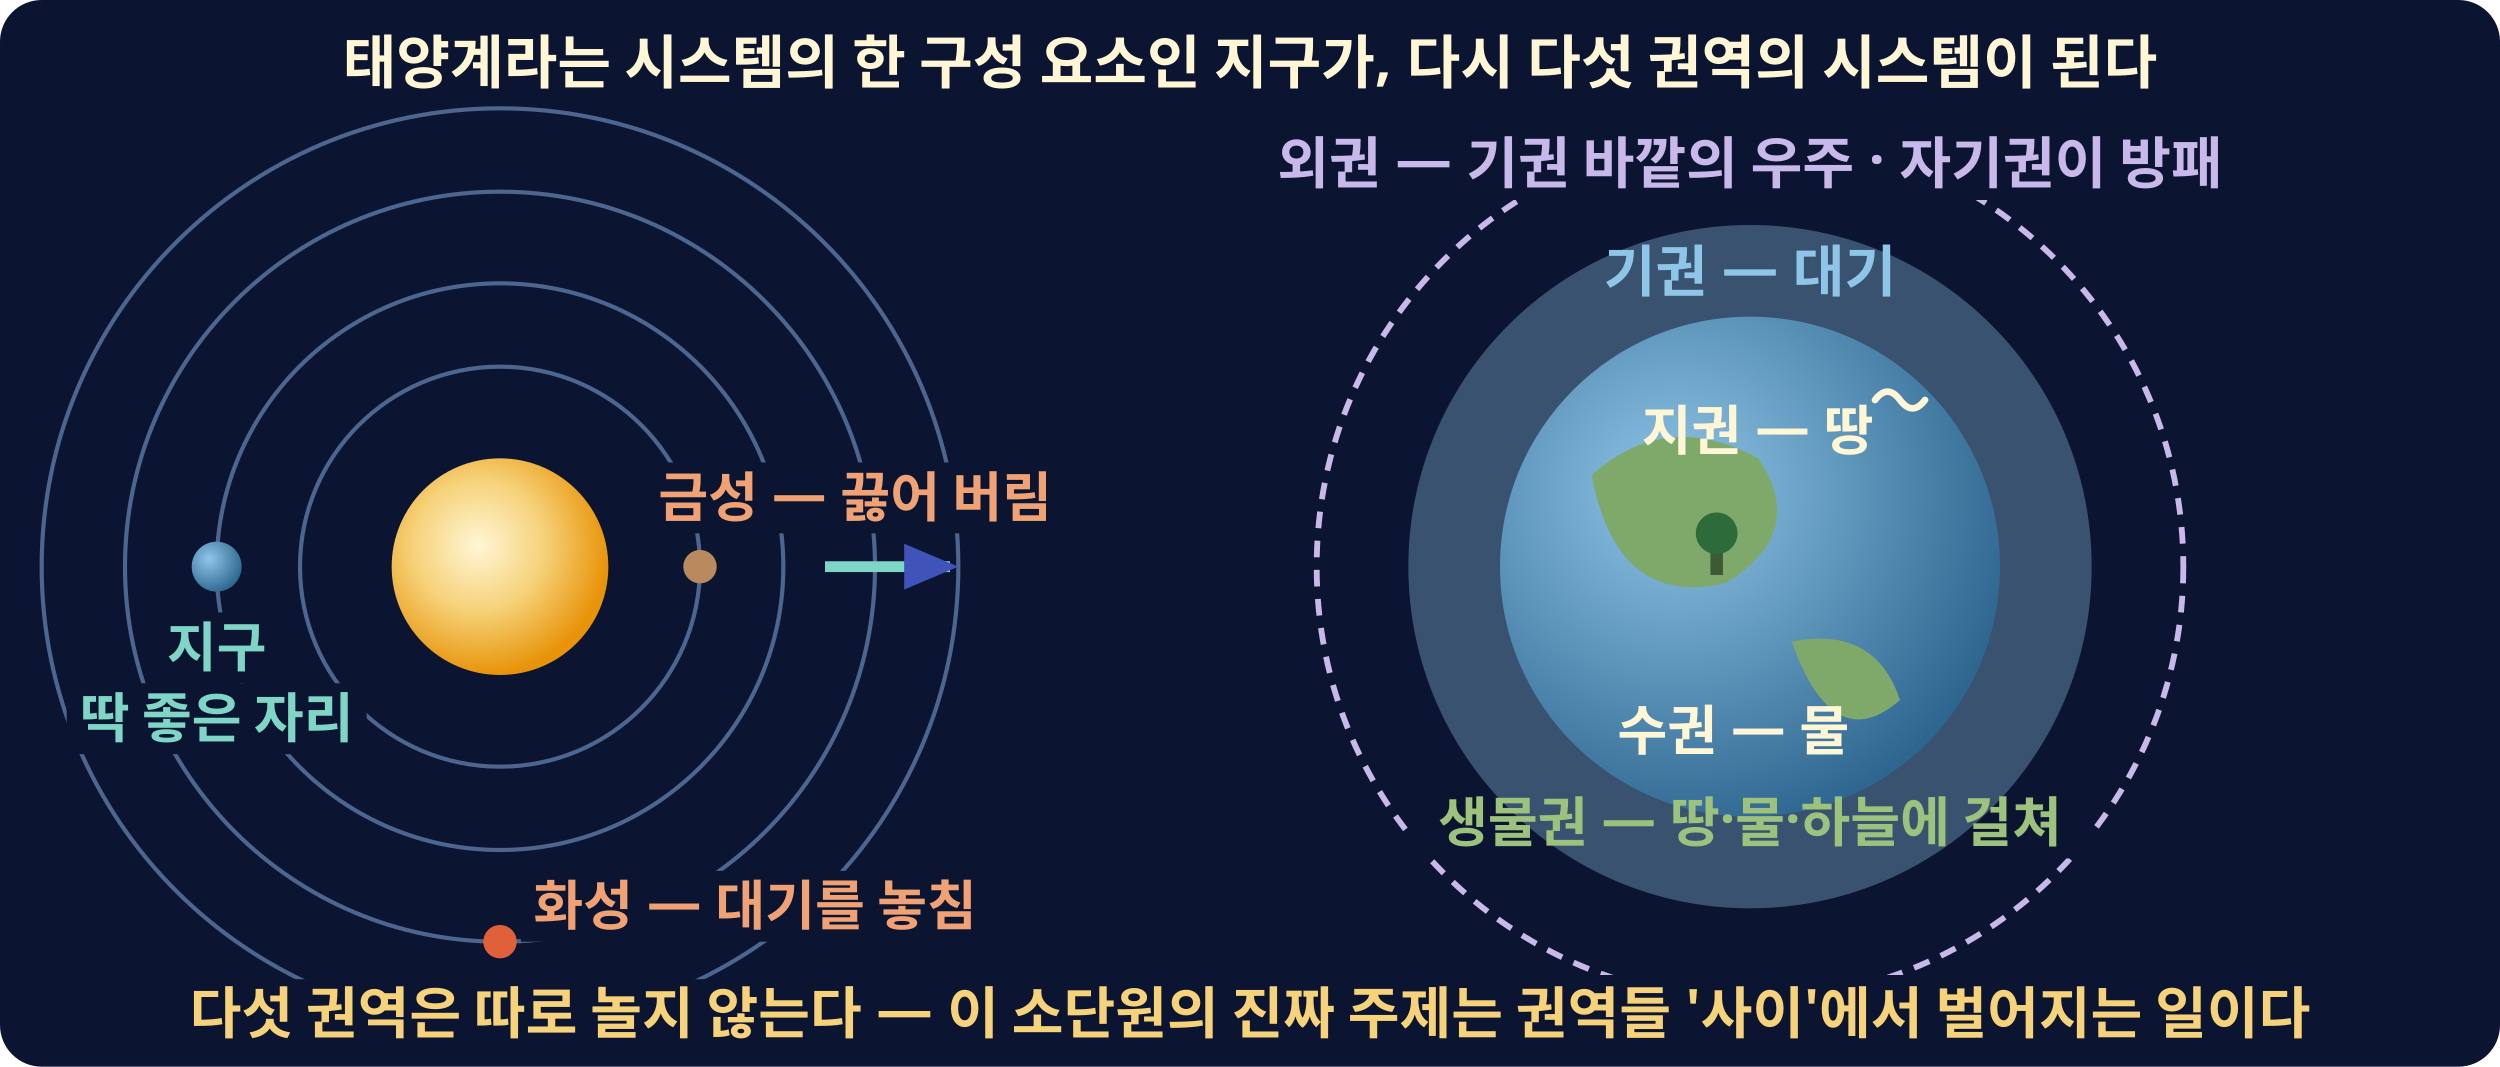
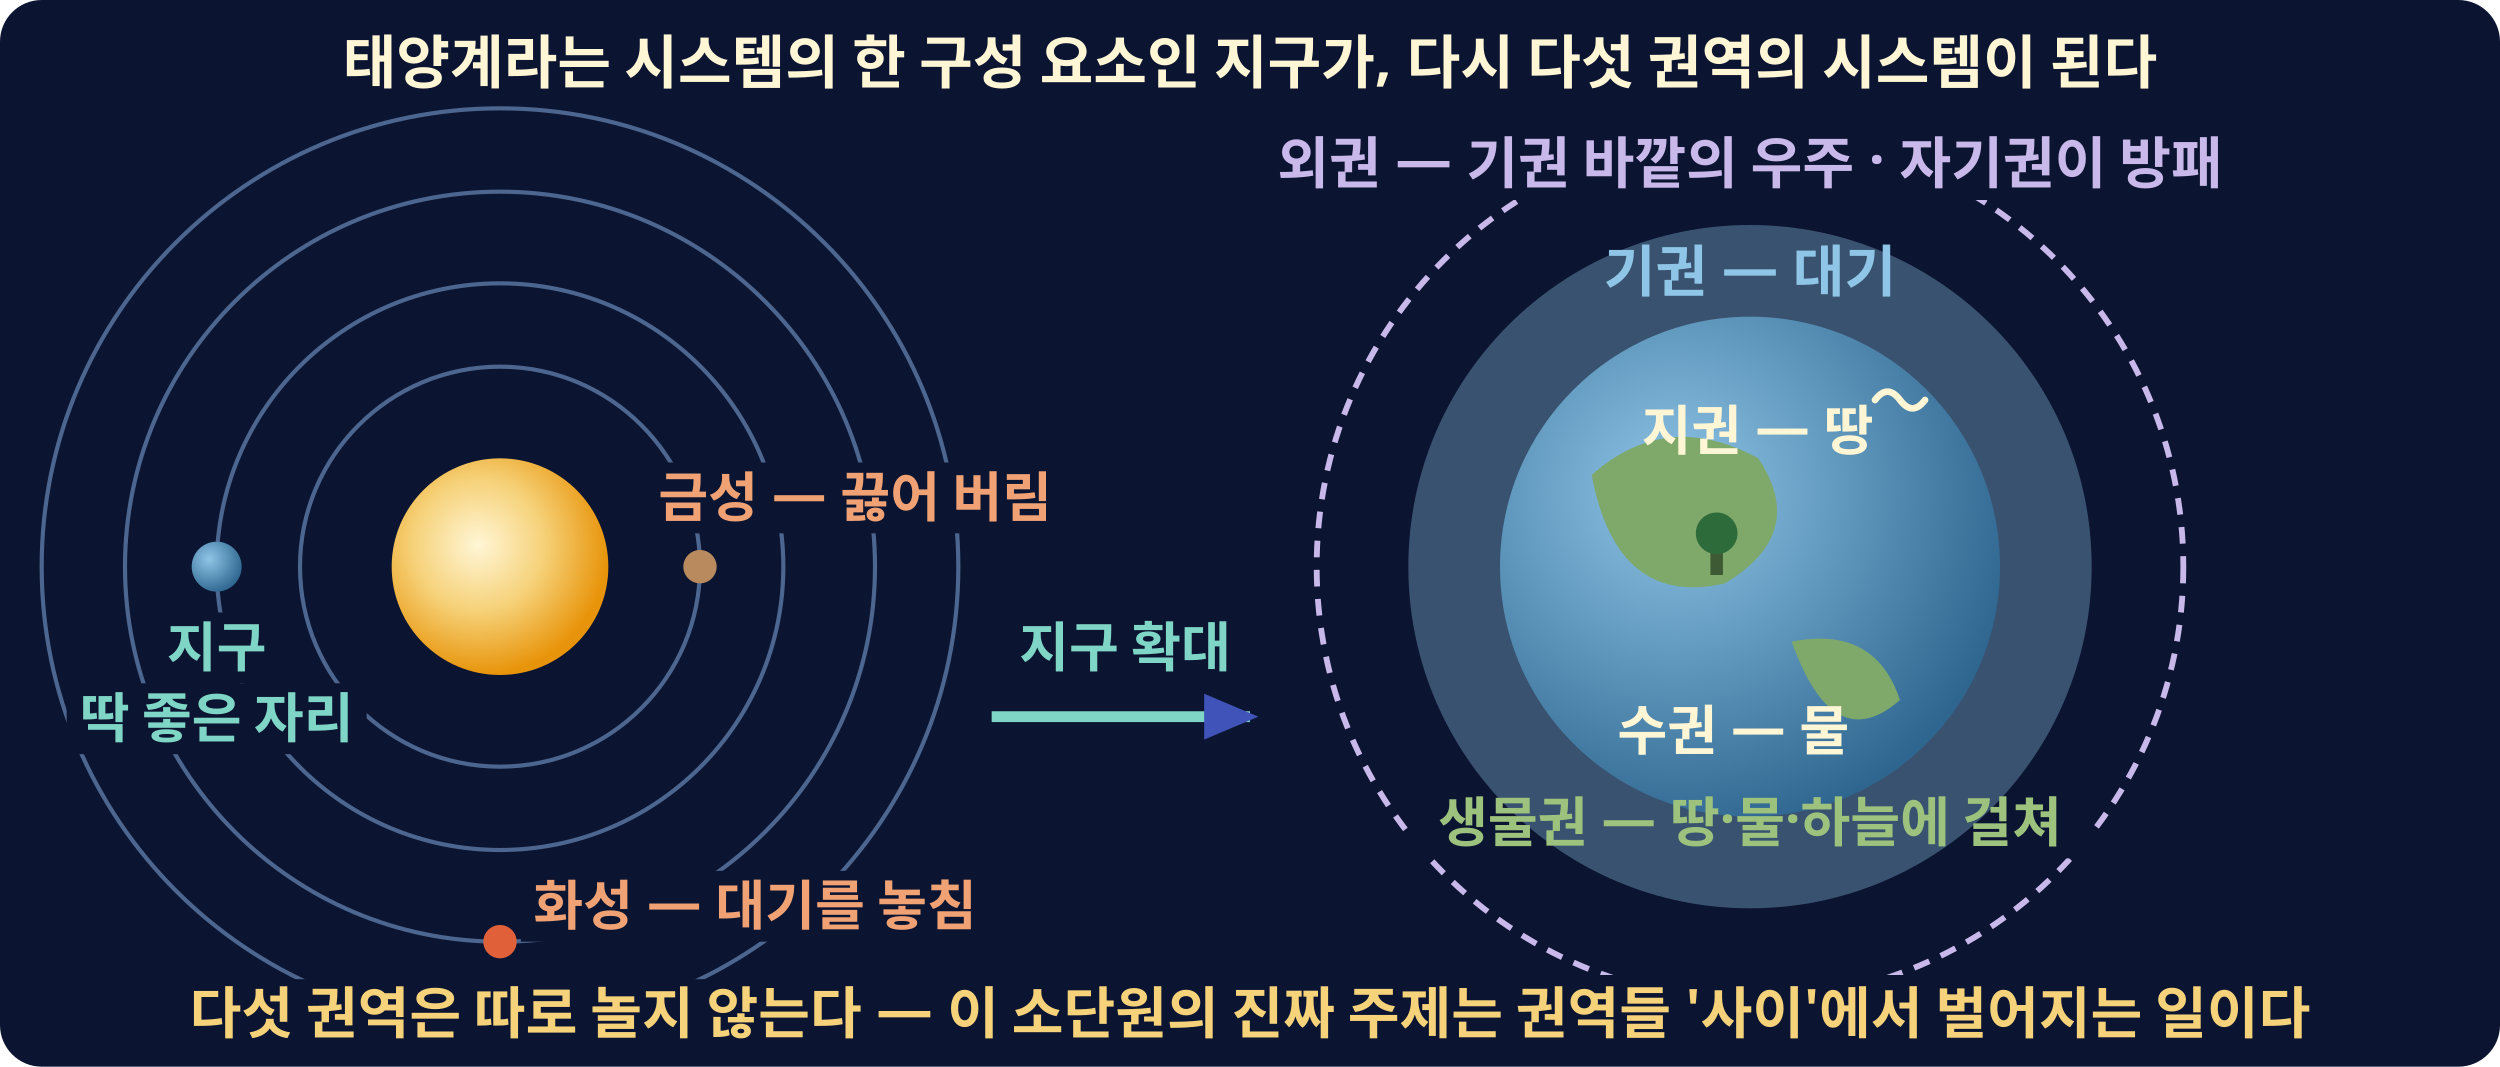
<svg width="600" height="256" viewBox="0 0 600 256" font-family="PC Sans">
  <defs>
    <marker id="arrB-1301-01" markerUnits="userSpaceOnUse" markerWidth="13" markerHeight="11" refX="11" refY="5.5" orient="auto">
      <path d="M0,0 L13,5.5 L0,11 Z" fill="#4053B8" />
    </marker>
  </defs>
  <defs>
    <radialGradient id="w1sun-1301-01" cx="0.4" cy="0.4" r="0.6">
      <stop offset="0" stop-color="#FFF6D6" />
      <stop offset="0.5" stop-color="#F6D27A" />
      <stop offset="1" stop-color="#E8940A" />
    </radialGradient>
    <radialGradient id="w1earth-1301-01" cx="0.35" cy="0.35" r="0.7">
      <stop offset="0" stop-color="#8FC5E6" />
      <stop offset="1" stop-color="#2E6690" />
    </radialGradient>
  </defs>
  <rect width="600" height="256" rx="10" fill="#0B1430" />
  <text x="300" y="20" text-anchor="middle" font-size="14" font-weight="900" fill="#FFF6D6">태양계라는 시스템의 한 구성 요소인 지구가, 다시 다섯 권역의 시스템이 된다</text>
  <g transform="translate(120,136)">
    <circle r="26" fill="url(#w1sun-1301-01)" />
    <g fill="none" stroke="#4C6690" stroke-width="1">
      <circle r="48" />
      <circle r="68" />
      <circle r="90" />
      <circle r="110" />
    </g>
    <g fill="#0B1430">
      <rect x="35" y="-25" width="99" height="17" />
      <rect x="-84" y="11" width="32" height="17" />
      <rect x="-104" y="28" width="72" height="17" />
      <rect x="5" y="73" width="111" height="17" />
      <rect x="-50" y="99" width="100" height="13" />
    </g>
    <circle cx="48" cy="0" r="4" fill="#B98A5E" />
    <text x="38" y="-12" text-anchor="start" font-size="13" font-weight="800" fill="#F0A275" stroke="#0B1430" stroke-width="3" paint-order="stroke">금성 — 끓어 버림</text>
    <circle cx="-68" cy="0" r="6" fill="url(#w1earth-1301-01)" />
    <text x="-68" y="24" text-anchor="middle" font-size="13" font-weight="900" fill="#7FD6C6" stroke="#0B1430" stroke-width="3" paint-order="stroke">지구<tspan x="-68" dy="17">딱 좋은 자리</tspan>
    </text>
    <circle cx="0" cy="90" r="4" fill="#E0603A" />
    <text x="8" y="86" text-anchor="start" font-size="13" font-weight="800" fill="#F0A275" stroke="#0B1430" stroke-width="3" paint-order="stroke">화성 — 대기를 놓침</text>
  </g>
-   <path d="M198,136 h30" stroke="#7FD6C6" stroke-width="2.6" marker-end="url(#arrB-1301-01)" />
+   <text x="270" y="160" text-anchor="middle" font-size="13" font-weight="900" fill="#7FD6C6">지구 확대</text>
+   <path d="M238,172 h62" stroke="#7FD6C6" stroke-width="2.6" marker-end="url(#arrB-1301-01)" />
  <g transform="translate(420,136)">
    <circle r="104" fill="none" stroke="#C9B8EA" stroke-width="1.4" stroke-dasharray="4 3" />
    <g fill="#0B1430">
      <rect x="-117" y="-106" width="234" height="18" />
      <rect x="-82" y="53" width="164" height="17" />
      <rect x="-40" y="98" width="80" height="10" />
    </g>
    <text x="0" y="-92" text-anchor="middle" font-size="13.5" font-weight="900" fill="#C9B8EA" stroke="#0B1430" stroke-width="3" paint-order="stroke">외권 — 기권 바깥의 우주 · 자기권이 방패</text>
    <circle r="82" fill="#8FC5E6" opacity="0.35" />
    <text x="0" y="-66" text-anchor="middle" font-size="13.5" font-weight="900" fill="#8FC5E6">기권 — 대기</text>
    <circle r="60" fill="url(#w1earth-1301-01)" />
    <path d="M-38,-22 q18,-16 40,-4 q12,18 -8,30 q-26,6 -32,-26 z" fill="#7FA86B" />
    <path d="M10,18 q20,-4 26,14 q-16,14 -26,-14 z" fill="#7FA86B" />
    <text x="-26" y="-28" font-size="13" font-weight="900" fill="#FFF6D6">지권 — 땅</text>
    <text x="-4" y="44" text-anchor="middle" font-size="13" font-weight="900" fill="#FFF6D6">수권 — 물</text>
    <g transform="translate(-8,-6)">
      <rect x="-1.5" y="0" width="3" height="8" fill="#3E5A34" />
      <circle cy="-2" r="5" fill="#2E6B3A" />
    </g>
    <g transform="translate(36,-40)" stroke="#FFF6D6" stroke-width="1.6" stroke-linecap="round" fill="none">
      <path d="M-6,0 q3,-4 6,0 t6,0" />
    </g>
    <text x="0" y="66" text-anchor="middle" font-size="13" font-weight="900" fill="#9CC27E">생물권 — 땅·물·하늘에 걸쳐</text>
  </g>
  <text x="300" y="248" text-anchor="middle" font-size="13.5" font-weight="900" fill="#F6D27A" stroke="#0B1430" stroke-width="3" paint-order="stroke">다섯 권역은 따로 놀지 않는다 — 이 소단원의 진짜 주제는 권역들 '사이'에서 벌어지는 일이다</text>
</svg>
